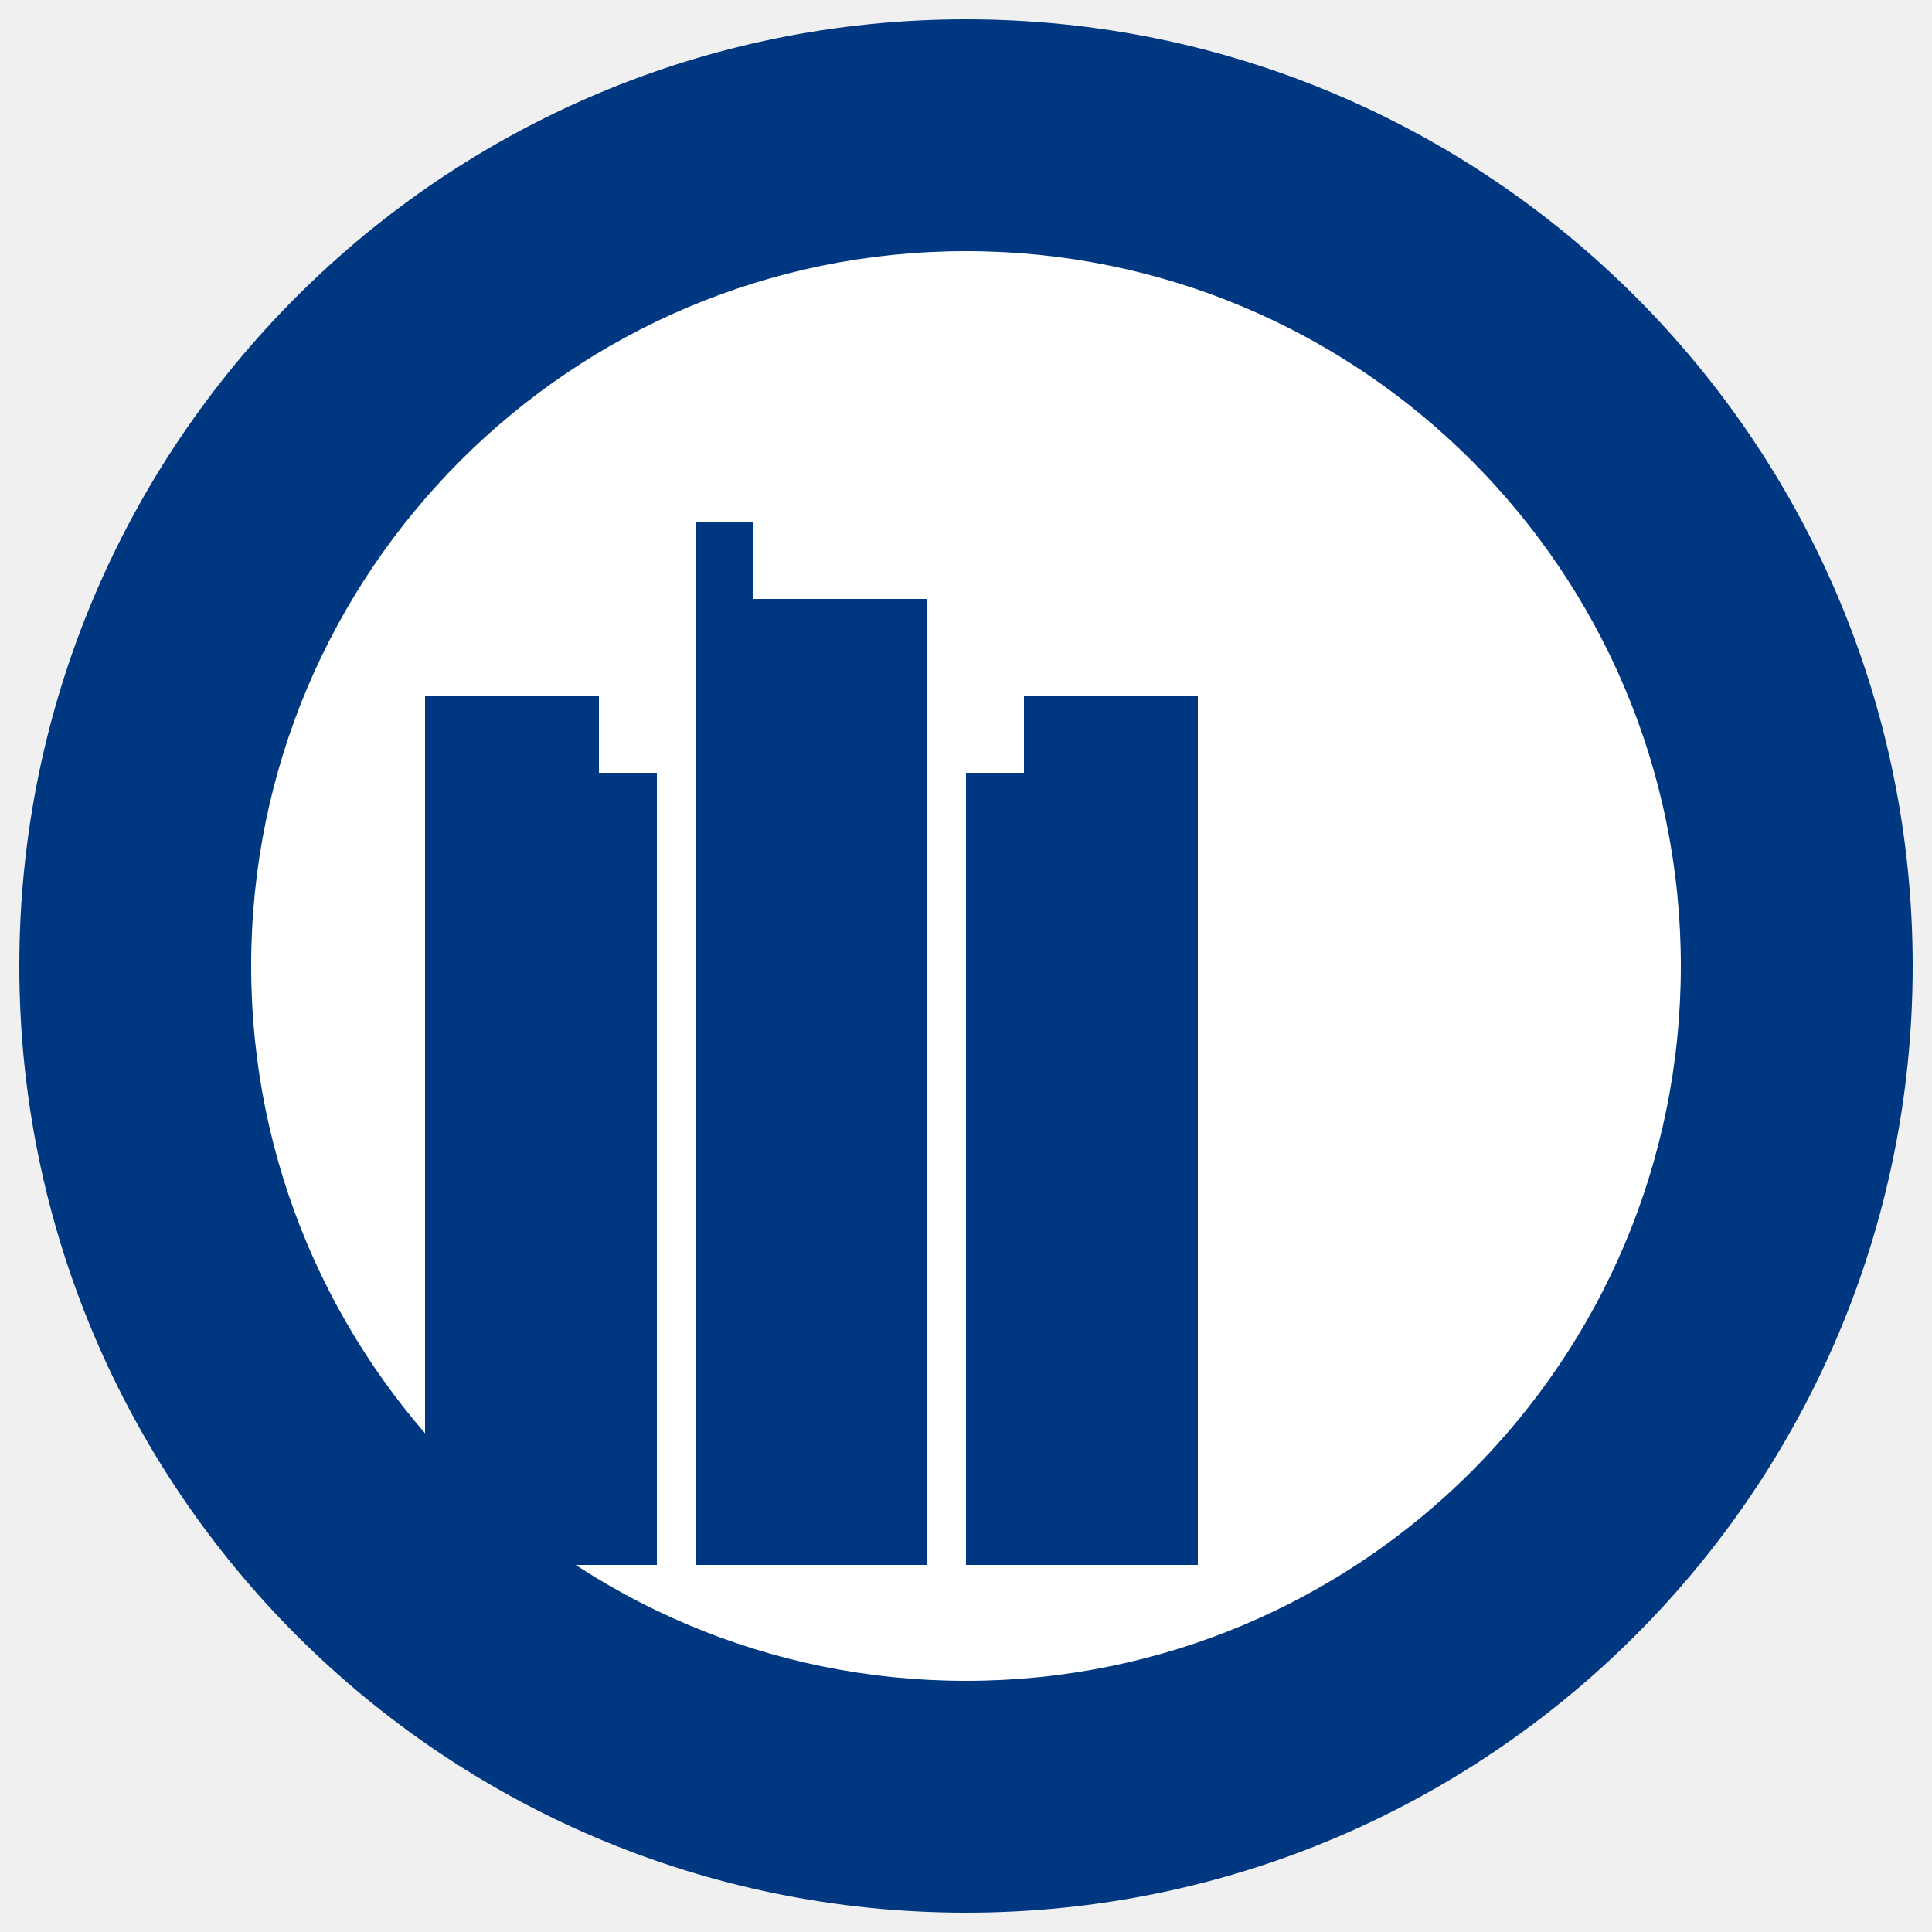
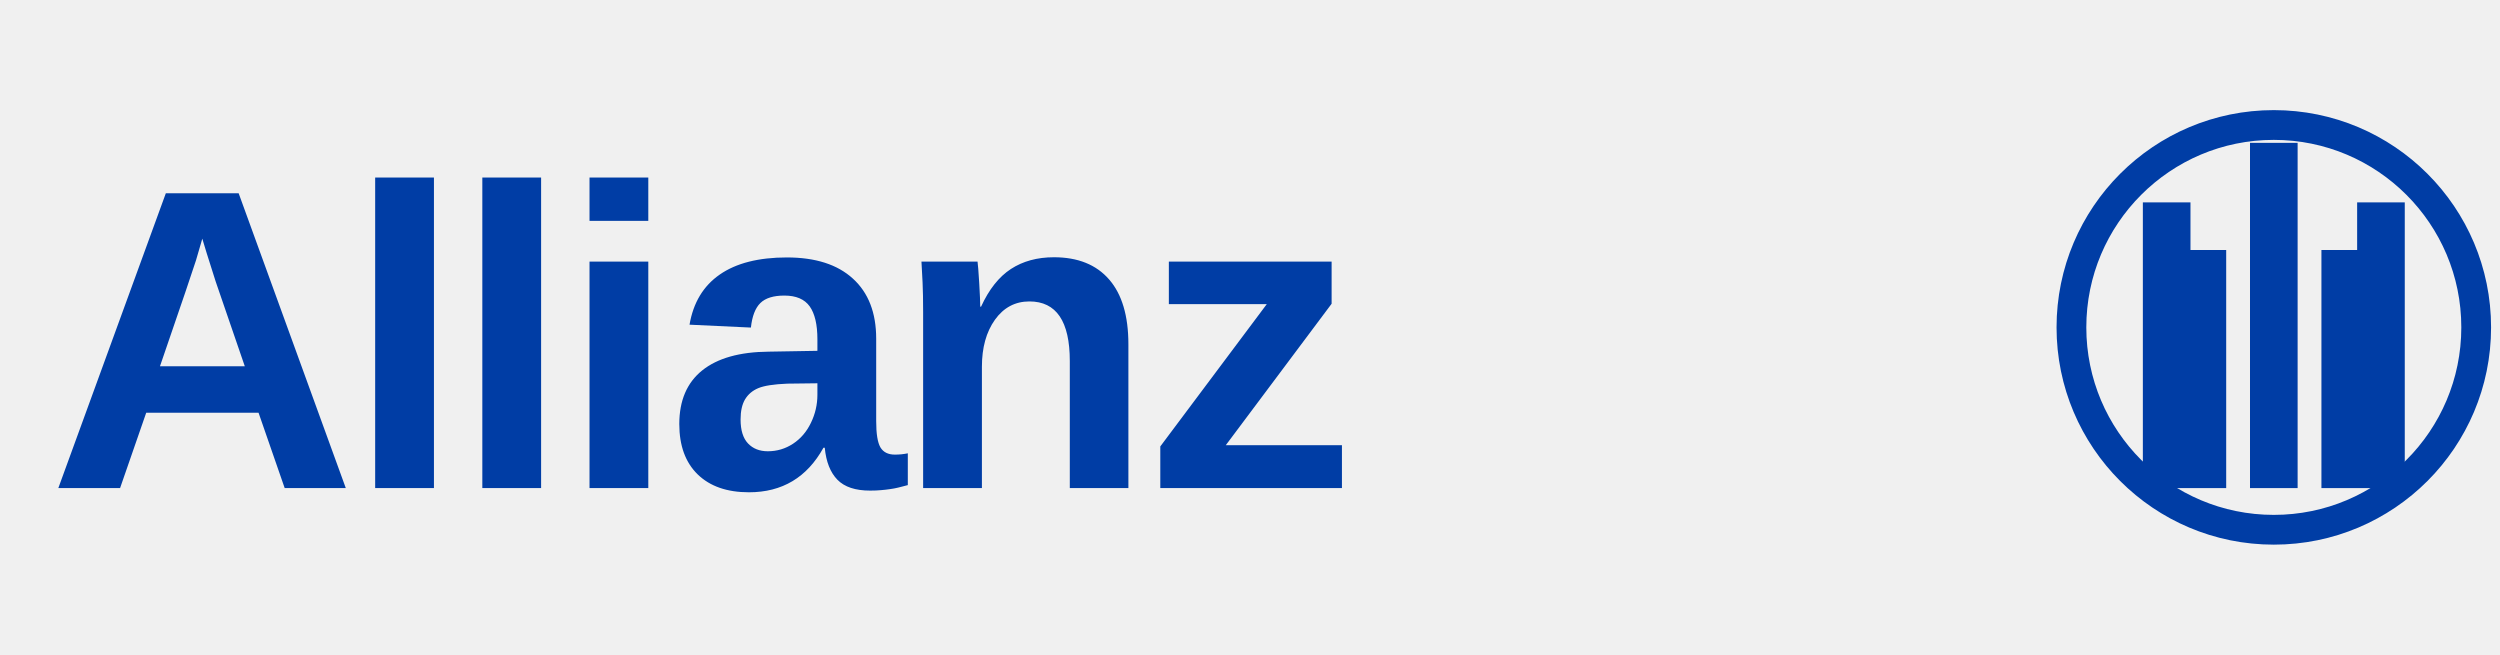
- <svg xmlns="http://www.w3.org/2000/svg" viewBox="0 0 200 200">
-   <circle cx="100" cy="100" r="98" fill="#003781" />
-   <circle cx="100" cy="100" r="74" fill="white" />
-   <polygon points="44,162 44,72 62,72 62,80 68,80 68,162" fill="#003781" />
-   <polygon points="72,162 72,54 78,54 78,62 96,62 96,162" fill="#003781" />
-   <polygon points="100,162 100,80 106,80 106,72 124,72 124,162" fill="#003781" />
+ <svg xmlns="http://www.w3.org/2000/svg" viewBox="0 0 420 110">
+   <text x="8" y="82" font-family="Arial, Helvetica, sans-serif" font-weight="700" font-size="72" fill="#003DA5" letter-spacing="-2">Allianz</text>
+   <circle cx="382" cy="55" r="34" fill="none" stroke="#003DA5" stroke-width="5" />
+   <polygon points="360,82 360,34 368,34 368,42 374,42 374,82" fill="#003DA5" />
+   <polygon points="378,82 378,24 386,24 386,82" fill="#003DA5" />
+   <polygon points="390,82 390,42 396,42 396,34 404,34 404,82" fill="#003DA5" />
</svg>
